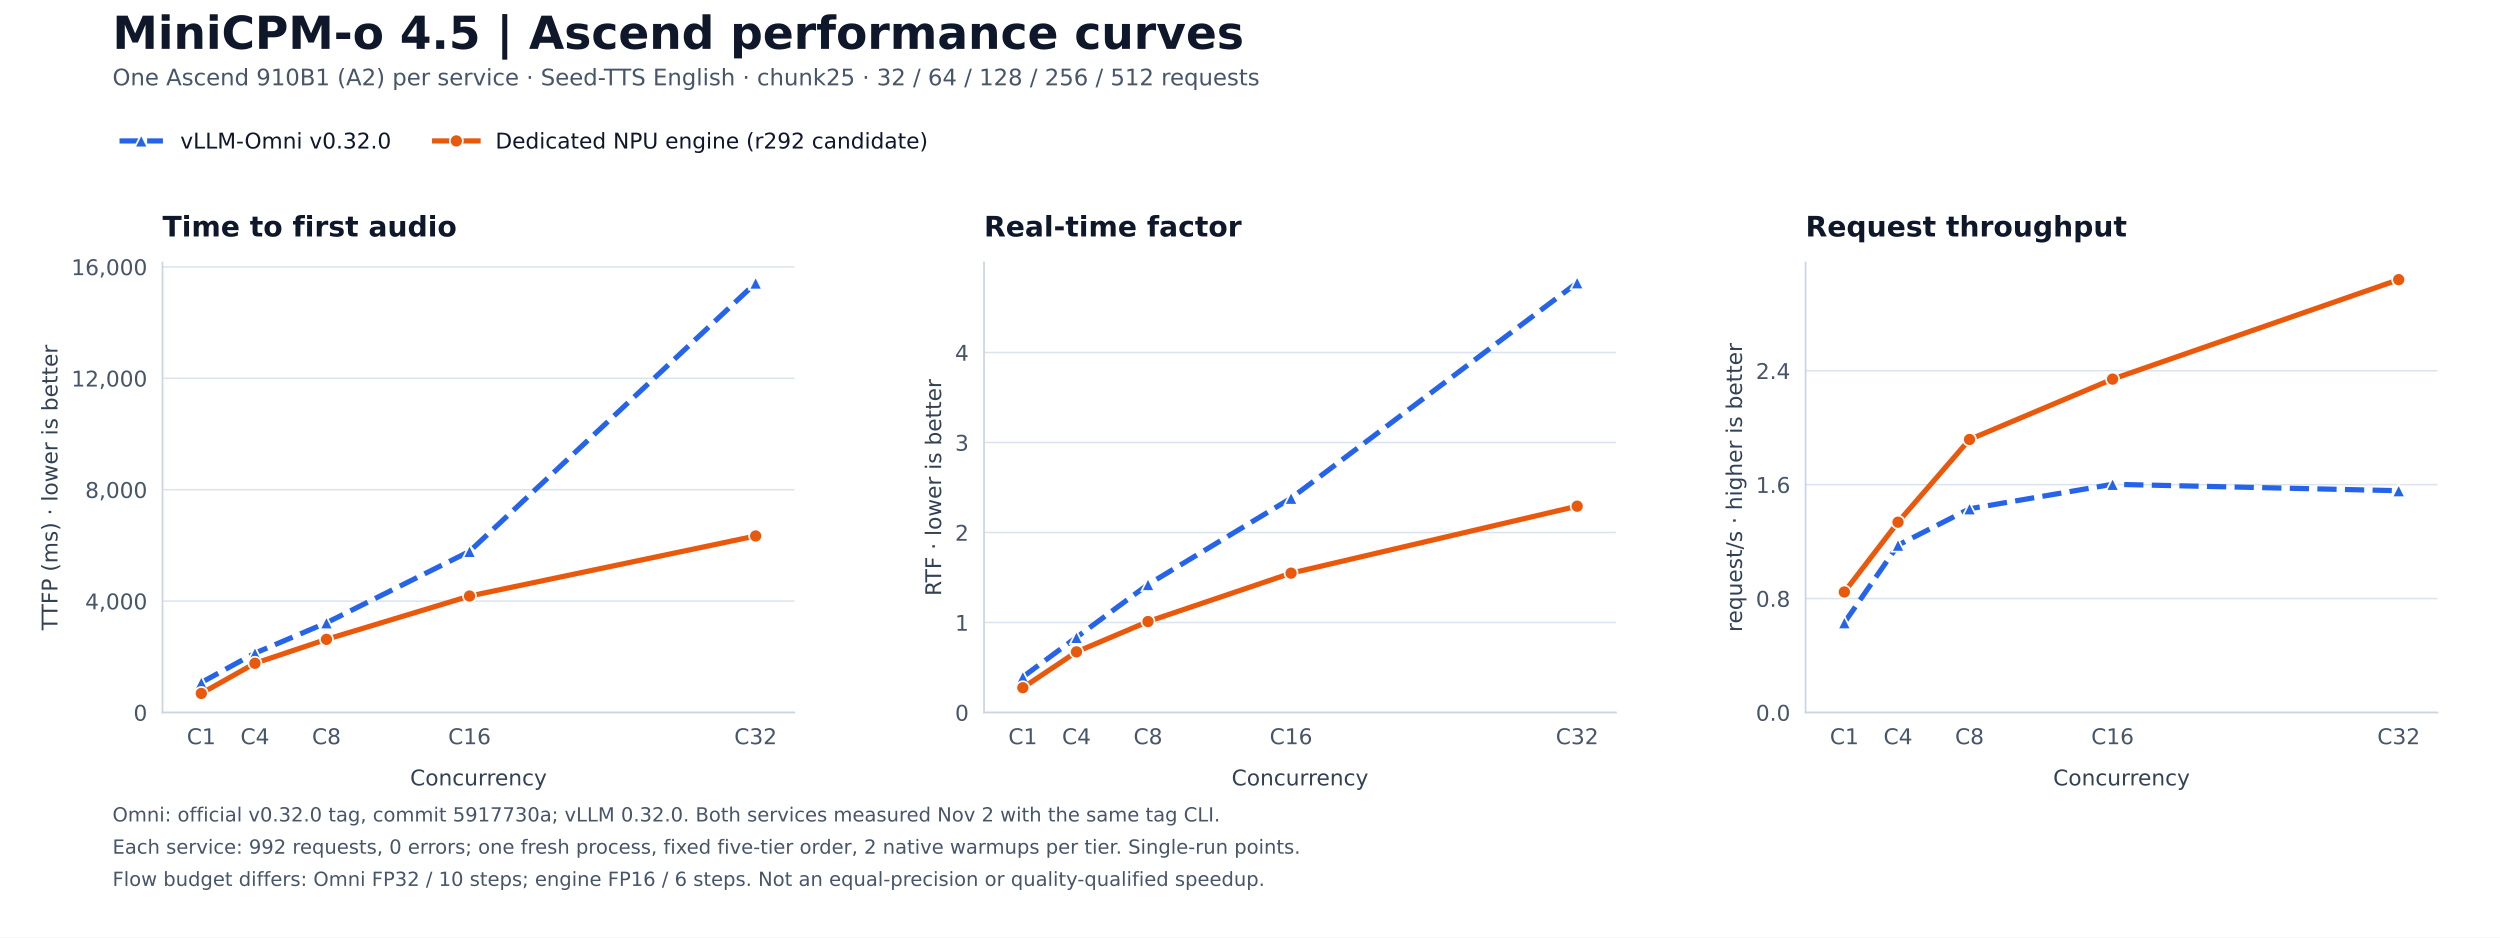
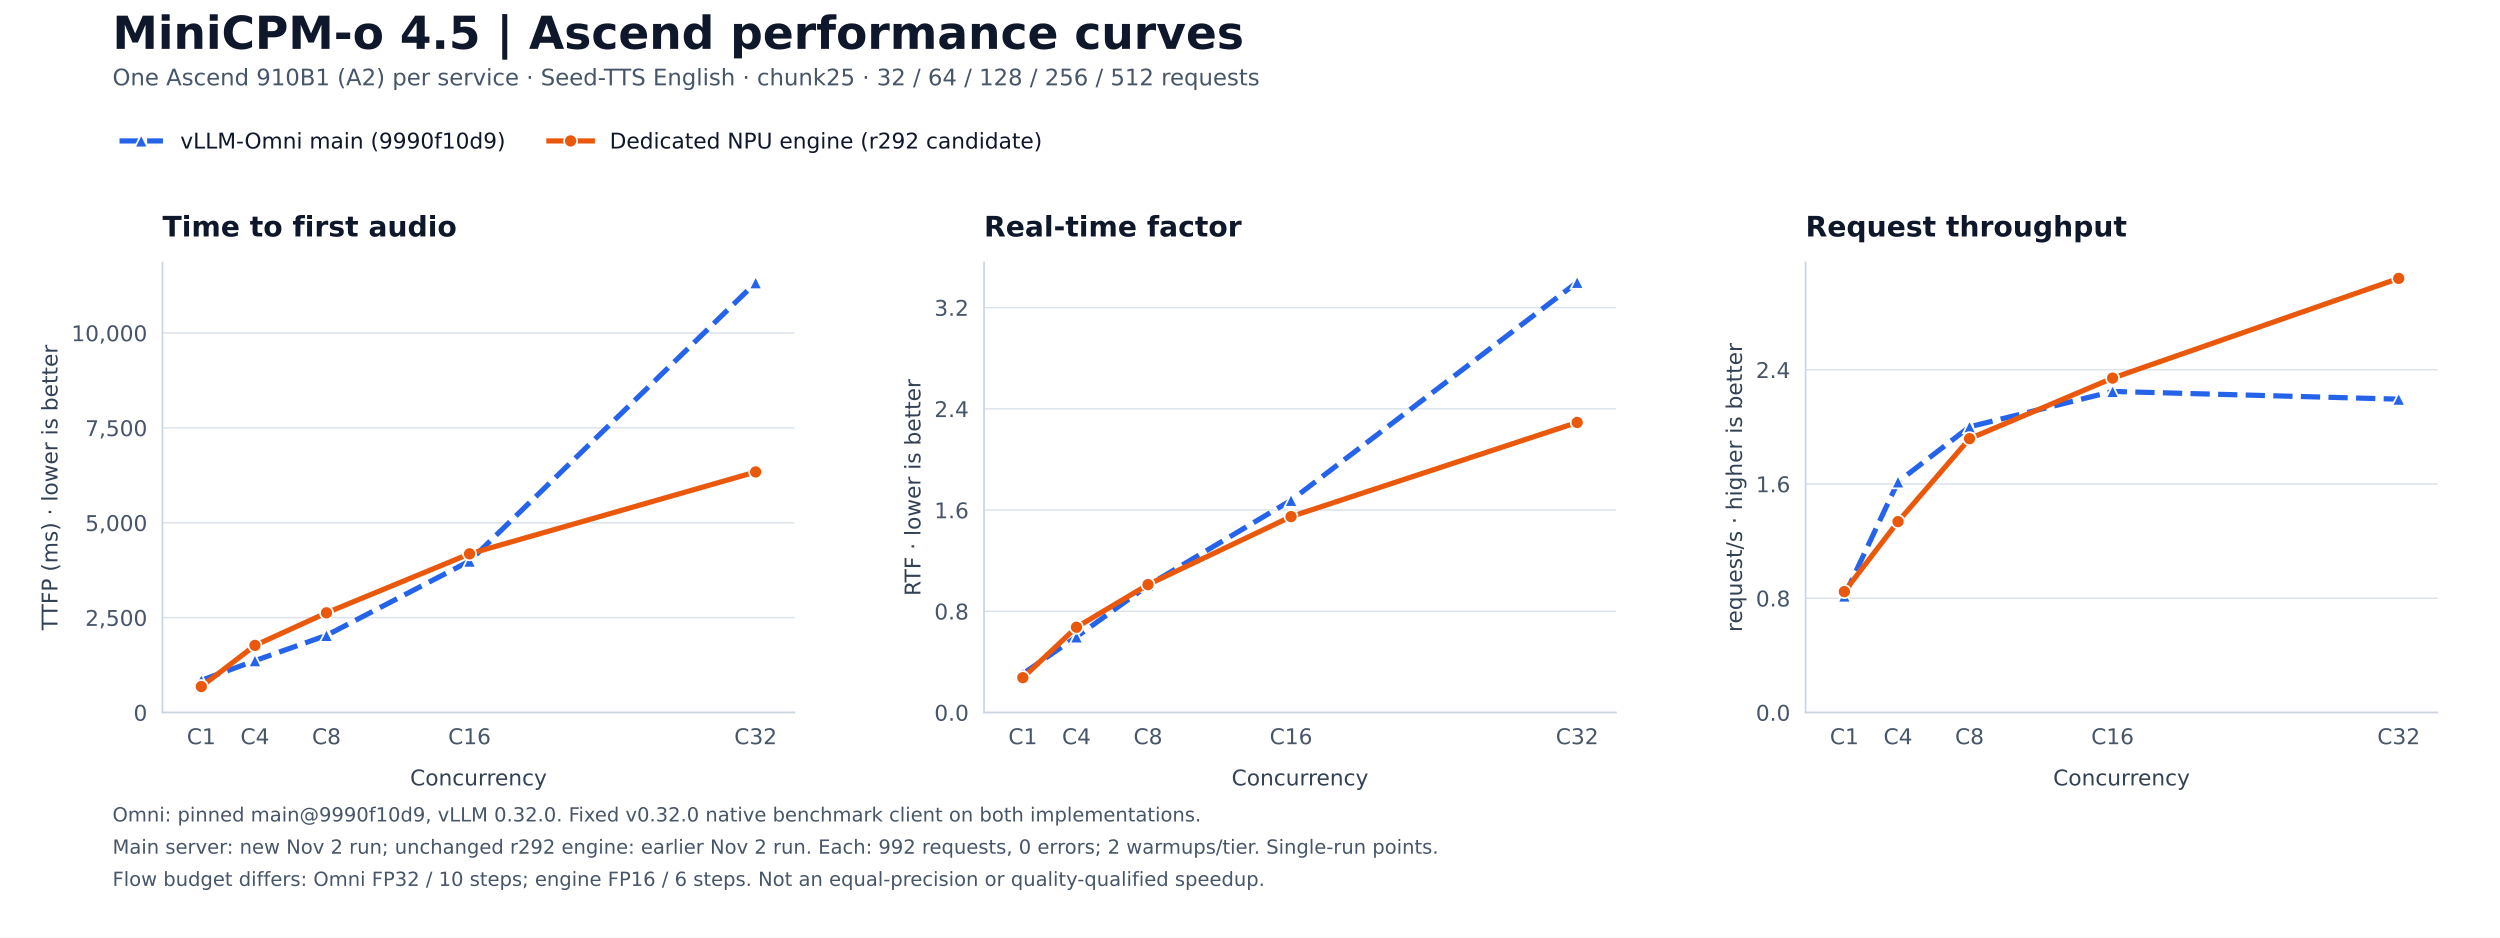
<svg xmlns="http://www.w3.org/2000/svg" xmlns:xlink="http://www.w3.org/1999/xlink" width="1152pt" height="432pt" viewBox="0 0 1152 432" version="1.1">
  <defs>
    <style type="text/css">*{stroke-linejoin: round; stroke-linecap: butt}</style>
  </defs>
  <g id="figure_1">
    <g id="patch_1">
      <path d="M 0 432 L 1152 432 L 1152 0 L 0 0 z " style="fill: #ffffff" />
    </g>
    <g id="axes_1">
      <g id="patch_2">
        <path d="M 74.88 328.32 L 366.08 328.32 L 366.08 120.96 L 74.88 120.96 z " style="fill: #ffffff" />
      </g>
      <g id="matplotlib.axis_1">
        <g id="xtick_1">
          <g id="line2d_1" />
          <g id="text_1">
            <text style="font-size: 10px; font-family: 'DejaVu Sans'; text-anchor: middle; fill: #475569" x="92.761" y="342.918" transform="rotate(-0 92.7607 342.9177)">C1</text>
          </g>
        </g>
        <g id="xtick_2">
          <g id="line2d_2" />
          <g id="text_2">
            <text style="font-size: 10px; font-family: 'DejaVu Sans'; text-anchor: middle; fill: #475569" x="117.481" y="342.918" transform="rotate(-0 117.4806 342.9177)">C4</text>
          </g>
        </g>
        <g id="xtick_3">
          <g id="line2d_3" />
          <g id="text_3">
            <text style="font-size: 10px; font-family: 'DejaVu Sans'; text-anchor: middle; fill: #475569" x="150.44" y="342.918" transform="rotate(-0 150.4404 342.9177)">C8</text>
          </g>
        </g>
        <g id="xtick_4">
          <g id="line2d_4" />
          <g id="text_4">
            <text style="font-size: 10px; font-family: 'DejaVu Sans'; text-anchor: middle; fill: #475569" x="216.36" y="342.918" transform="rotate(-0 216.36 342.9177)">C16</text>
          </g>
        </g>
        <g id="xtick_5">
          <g id="line2d_5" />
          <g id="text_5">
            <text style="font-size: 10px; font-family: 'DejaVu Sans'; text-anchor: middle; fill: #475569" x="348.199" y="342.918" transform="rotate(-0 348.1993 342.9177)">C32</text>
          </g>
        </g>
        <g id="text_6">
          <text style="font-size: 10px; font-family: 'DejaVu Sans'; text-anchor: middle; fill: #334155" x="220.48" y="361.918" transform="rotate(-0 220.48 361.9177)">Concurrency</text>
        </g>
      </g>
      <g id="matplotlib.axis_2">
        <g id="ytick_1">
          <g id="line2d_6">
            <path d="M 74.88 328.32 L 366.08 328.32 " clip-path="url(#p04720bb817)" style="fill: none; stroke: #dbe3ec; stroke-width: 0.7; stroke-linecap: square" />
          </g>
          <g id="line2d_7" />
          <g id="text_7">
            <text style="font-size: 10px; font-family: 'DejaVu Sans'; text-anchor: end; fill: #475569" x="67.88" y="332.119" transform="rotate(-0 67.88 332.1188)">0</text>
          </g>
        </g>
        <g id="ytick_2">
          <g id="line2d_8">
-             <path d="M 74.88 276.985 L 366.08 276.985 " clip-path="url(#p04720bb817)" style="fill: none; stroke: #dbe3ec; stroke-width: 0.7; stroke-linecap: square" />
+             <path d="M 74.88 284.6 L 366.08 284.6 " clip-path="url(#p04720bb817)" style="fill: none; stroke: #dbe3ec; stroke-width: 0.7; stroke-linecap: square" />
          </g>
          <g id="line2d_9" />
          <g id="text_8">
-             <text style="font-size: 10px; font-family: 'DejaVu Sans'; text-anchor: end; fill: #475569" x="67.88" y="280.784" transform="rotate(-0 67.88 280.7837)">4,000</text>
+             <text style="font-size: 10px; font-family: 'DejaVu Sans'; text-anchor: end; fill: #475569" x="67.88" y="288.399" transform="rotate(-0 67.88 288.3986)">2,500</text>
          </g>
        </g>
        <g id="ytick_3">
          <g id="line2d_10">
-             <path d="M 74.88 225.65 L 366.08 225.65 " clip-path="url(#p04720bb817)" style="fill: none; stroke: #dbe3ec; stroke-width: 0.7; stroke-linecap: square" />
+             <path d="M 74.88 240.88 L 366.08 240.88 " clip-path="url(#p04720bb817)" style="fill: none; stroke: #dbe3ec; stroke-width: 0.7; stroke-linecap: square" />
          </g>
          <g id="line2d_11" />
          <g id="text_9">
-             <text style="font-size: 10px; font-family: 'DejaVu Sans'; text-anchor: end; fill: #475569" x="67.88" y="229.449" transform="rotate(-0 67.88 229.4485)">8,000</text>
+             <text style="font-size: 10px; font-family: 'DejaVu Sans'; text-anchor: end; fill: #475569" x="67.88" y="244.678" transform="rotate(-0 67.88 244.6784)">5,000</text>
          </g>
        </g>
        <g id="ytick_4">
          <g id="line2d_12">
-             <path d="M 74.88 174.315 L 366.08 174.315 " clip-path="url(#p04720bb817)" style="fill: none; stroke: #dbe3ec; stroke-width: 0.7; stroke-linecap: square" />
+             <path d="M 74.88 197.159 L 366.08 197.159 " clip-path="url(#p04720bb817)" style="fill: none; stroke: #dbe3ec; stroke-width: 0.7; stroke-linecap: square" />
          </g>
          <g id="line2d_13" />
          <g id="text_10">
-             <text style="font-size: 10px; font-family: 'DejaVu Sans'; text-anchor: end; fill: #475569" x="67.88" y="178.113" transform="rotate(-0 67.88 178.1133)">12,000</text>
+             <text style="font-size: 10px; font-family: 'DejaVu Sans'; text-anchor: end; fill: #475569" x="67.88" y="200.958" transform="rotate(-0 67.88 200.9581)">7,500</text>
          </g>
        </g>
        <g id="ytick_5">
          <g id="line2d_14">
-             <path d="M 74.88 122.979 L 366.08 122.979 " clip-path="url(#p04720bb817)" style="fill: none; stroke: #dbe3ec; stroke-width: 0.7; stroke-linecap: square" />
+             <path d="M 74.88 153.439 L 366.08 153.439 " clip-path="url(#p04720bb817)" style="fill: none; stroke: #dbe3ec; stroke-width: 0.7; stroke-linecap: square" />
          </g>
          <g id="line2d_15" />
          <g id="text_11">
-             <text style="font-size: 10px; font-family: 'DejaVu Sans'; text-anchor: end; fill: #475569" x="67.88" y="126.778" transform="rotate(-0 67.88 126.7782)">16,000</text>
+             <text style="font-size: 10px; font-family: 'DejaVu Sans'; text-anchor: end; fill: #475569" x="67.88" y="157.238" transform="rotate(-0 67.88 157.2379)">10,000</text>
          </g>
        </g>
        <g id="text_12">
          <text style="font-size: 10px; font-family: 'DejaVu Sans'; text-anchor: middle; fill: #334155" x="26.487" y="224.64" transform="rotate(-90 26.48703 224.64)">TTFP (ms) · lower is better</text>
        </g>
      </g>
      <g id="line2d_16">
-         <path d="M 92.761 314.492 L 117.481 300.969 L 150.44 286.97 L 216.36 254.068 L 348.199 130.416 " clip-path="url(#p04720bb817)" style="fill: none; stroke-dasharray: 8.88,3.84; stroke-dashoffset: 0; stroke: #2563eb; stroke-width: 2.4" />
+         <path d="M 92.761 313.486 L 117.481 304.427 L 150.44 292.779 L 216.36 258.54 L 348.199 130.264 " clip-path="url(#p04720bb817)" style="fill: none; stroke-dasharray: 8.88,3.84; stroke-dashoffset: 0; stroke: #2563eb; stroke-width: 2.4" />
        <defs>
          <path id="m1f4741abdf" d="M 0 -3 L -3 3 L 3 3 z " style="stroke: #ffffff; stroke-width: 0.8; stroke-linejoin: miter" />
        </defs>
        <g clip-path="url(#p04720bb817)">
-           <use xlink:href="#m1f4741abdf" x="92.761" y="314.492" style="fill: #2563eb; stroke: #ffffff; stroke-width: 0.8; stroke-linejoin: miter" />
-           <use xlink:href="#m1f4741abdf" x="117.481" y="300.969" style="fill: #2563eb; stroke: #ffffff; stroke-width: 0.8; stroke-linejoin: miter" />
-           <use xlink:href="#m1f4741abdf" x="150.44" y="286.97" style="fill: #2563eb; stroke: #ffffff; stroke-width: 0.8; stroke-linejoin: miter" />
-           <use xlink:href="#m1f4741abdf" x="216.36" y="254.068" style="fill: #2563eb; stroke: #ffffff; stroke-width: 0.8; stroke-linejoin: miter" />
-           <use xlink:href="#m1f4741abdf" x="348.199" y="130.416" style="fill: #2563eb; stroke: #ffffff; stroke-width: 0.8; stroke-linejoin: miter" />
+           <use xlink:href="#m1f4741abdf" x="92.761" y="313.486" style="fill: #2563eb; stroke: #ffffff; stroke-width: 0.8; stroke-linejoin: miter" />
+           <use xlink:href="#m1f4741abdf" x="117.481" y="304.427" style="fill: #2563eb; stroke: #ffffff; stroke-width: 0.8; stroke-linejoin: miter" />
+           <use xlink:href="#m1f4741abdf" x="150.44" y="292.779" style="fill: #2563eb; stroke: #ffffff; stroke-width: 0.8; stroke-linejoin: miter" />
+           <use xlink:href="#m1f4741abdf" x="216.36" y="258.54" style="fill: #2563eb; stroke: #ffffff; stroke-width: 0.8; stroke-linejoin: miter" />
+           <use xlink:href="#m1f4741abdf" x="348.199" y="130.264" style="fill: #2563eb; stroke: #ffffff; stroke-width: 0.8; stroke-linejoin: miter" />
        </g>
      </g>
      <g id="line2d_17">
-         <path d="M 92.761 319.537 L 117.481 305.63 L 150.44 294.612 L 216.36 274.66 L 348.199 246.972 " clip-path="url(#p04720bb817)" style="fill: none; stroke: #ea580c; stroke-width: 2.4; stroke-linecap: square" />
+         <path d="M 92.761 316.351 L 117.481 297.401 L 150.44 282.388 L 216.36 255.2 L 348.199 217.47 " clip-path="url(#p04720bb817)" style="fill: none; stroke: #ea580c; stroke-width: 2.4; stroke-linecap: square" />
        <defs>
          <path id="m6876b6296e" d="M 0 3 C 0.796 3 1.559 2.684 2.121 2.121 C 2.684 1.559 3 0.796 3 0 C 3 -0.796 2.684 -1.559 2.121 -2.121 C 1.559 -2.684 0.796 -3 0 -3 C -0.796 -3 -1.559 -2.684 -2.121 -2.121 C -2.684 -1.559 -3 -0.796 -3 0 C -3 0.796 -2.684 1.559 -2.121 2.121 C -1.559 2.684 -0.796 3 0 3 z " style="stroke: #ffffff; stroke-width: 0.8" />
        </defs>
        <g clip-path="url(#p04720bb817)">
-           <use xlink:href="#m6876b6296e" x="92.761" y="319.537" style="fill: #ea580c; stroke: #ffffff; stroke-width: 0.8" />
-           <use xlink:href="#m6876b6296e" x="117.481" y="305.63" style="fill: #ea580c; stroke: #ffffff; stroke-width: 0.8" />
-           <use xlink:href="#m6876b6296e" x="150.44" y="294.612" style="fill: #ea580c; stroke: #ffffff; stroke-width: 0.8" />
-           <use xlink:href="#m6876b6296e" x="216.36" y="274.66" style="fill: #ea580c; stroke: #ffffff; stroke-width: 0.8" />
-           <use xlink:href="#m6876b6296e" x="348.199" y="246.972" style="fill: #ea580c; stroke: #ffffff; stroke-width: 0.8" />
+           <use xlink:href="#m6876b6296e" x="92.761" y="316.351" style="fill: #ea580c; stroke: #ffffff; stroke-width: 0.8" />
+           <use xlink:href="#m6876b6296e" x="117.481" y="297.401" style="fill: #ea580c; stroke: #ffffff; stroke-width: 0.8" />
+           <use xlink:href="#m6876b6296e" x="150.44" y="282.388" style="fill: #ea580c; stroke: #ffffff; stroke-width: 0.8" />
+           <use xlink:href="#m6876b6296e" x="216.36" y="255.2" style="fill: #ea580c; stroke: #ffffff; stroke-width: 0.8" />
+           <use xlink:href="#m6876b6296e" x="348.199" y="217.47" style="fill: #ea580c; stroke: #ffffff; stroke-width: 0.8" />
        </g>
      </g>
      <g id="patch_3">
        <path d="M 74.88 328.32 L 74.88 120.96 " style="fill: none; stroke: #cbd5e1; stroke-width: 0.8; stroke-linejoin: miter; stroke-linecap: square" />
      </g>
      <g id="patch_4">
        <path d="M 74.88 328.32 L 366.08 328.32 " style="fill: none; stroke: #cbd5e1; stroke-width: 0.8; stroke-linejoin: miter; stroke-linecap: square" />
      </g>
      <g id="text_13">
        <text style="font-weight: 700; font-size: 13px; font-family: 'DejaVu Sans'; text-anchor: start; fill: #0f172a" x="74.88" y="108.96" transform="rotate(-0 74.88 108.96)">Time to first audio</text>
      </g>
    </g>
    <g id="axes_2">
      <g id="patch_5">
        <path d="M 453.44 328.32 L 744.64 328.32 L 744.64 120.96 L 453.44 120.96 z " style="fill: #ffffff" />
      </g>
      <g id="matplotlib.axis_3">
        <g id="xtick_6">
          <g id="line2d_18" />
          <g id="text_14">
            <text style="font-size: 10px; font-family: 'DejaVu Sans'; text-anchor: middle; fill: #475569" x="471.321" y="342.918" transform="rotate(-0 471.3207 342.9177)">C1</text>
          </g>
        </g>
        <g id="xtick_7">
          <g id="line2d_19" />
          <g id="text_15">
            <text style="font-size: 10px; font-family: 'DejaVu Sans'; text-anchor: middle; fill: #475569" x="496.041" y="342.918" transform="rotate(-0 496.0406 342.9177)">C4</text>
          </g>
        </g>
        <g id="xtick_8">
          <g id="line2d_20" />
          <g id="text_16">
            <text style="font-size: 10px; font-family: 'DejaVu Sans'; text-anchor: middle; fill: #475569" x="529" y="342.918" transform="rotate(-0 529.0004 342.9177)">C8</text>
          </g>
        </g>
        <g id="xtick_9">
          <g id="line2d_21" />
          <g id="text_17">
            <text style="font-size: 10px; font-family: 'DejaVu Sans'; text-anchor: middle; fill: #475569" x="594.92" y="342.918" transform="rotate(-0 594.92 342.9177)">C16</text>
          </g>
        </g>
        <g id="xtick_10">
          <g id="line2d_22" />
          <g id="text_18">
            <text style="font-size: 10px; font-family: 'DejaVu Sans'; text-anchor: middle; fill: #475569" x="726.759" y="342.918" transform="rotate(-0 726.7593 342.9177)">C32</text>
          </g>
        </g>
        <g id="text_19">
          <text style="font-size: 10px; font-family: 'DejaVu Sans'; text-anchor: middle; fill: #334155" x="599.04" y="361.918" transform="rotate(-0 599.04 361.9177)">Concurrency</text>
        </g>
      </g>
      <g id="matplotlib.axis_4">
        <g id="ytick_6">
          <g id="line2d_23">
            <path d="M 453.44 328.32 L 744.64 328.32 " clip-path="url(#p9f54a8885c)" style="fill: none; stroke: #dbe3ec; stroke-width: 0.7; stroke-linecap: square" />
          </g>
          <g id="line2d_24" />
          <g id="text_20">
-             <text style="font-size: 10px; font-family: 'DejaVu Sans'; text-anchor: end; fill: #475569" x="446.44" y="332.119" transform="rotate(-0 446.44 332.1188)">0</text>
+             <text style="font-size: 10px; font-family: 'DejaVu Sans'; text-anchor: end; fill: #475569" x="446.44" y="332.119" transform="rotate(-0 446.44 332.1188)">0.0</text>
          </g>
        </g>
        <g id="ytick_7">
          <g id="line2d_25">
-             <path d="M 453.44 286.848 L 744.64 286.848 " clip-path="url(#p9f54a8885c)" style="fill: none; stroke: #dbe3ec; stroke-width: 0.7; stroke-linecap: square" />
+             <path d="M 453.44 281.673 L 744.64 281.673 " clip-path="url(#p9f54a8885c)" style="fill: none; stroke: #dbe3ec; stroke-width: 0.7; stroke-linecap: square" />
          </g>
          <g id="line2d_26" />
          <g id="text_21">
-             <text style="font-size: 10px; font-family: 'DejaVu Sans'; text-anchor: end; fill: #475569" x="446.44" y="290.646" transform="rotate(-0 446.44 290.6464)">1</text>
+             <text style="font-size: 10px; font-family: 'DejaVu Sans'; text-anchor: end; fill: #475569" x="446.44" y="285.471" transform="rotate(-0 446.44 285.4715)">0.8</text>
          </g>
        </g>
        <g id="ytick_8">
          <g id="line2d_27">
-             <path d="M 453.44 245.375 L 744.64 245.375 " clip-path="url(#p9f54a8885c)" style="fill: none; stroke: #dbe3ec; stroke-width: 0.7; stroke-linecap: square" />
+             <path d="M 453.44 235.025 L 744.64 235.025 " clip-path="url(#p9f54a8885c)" style="fill: none; stroke: #dbe3ec; stroke-width: 0.7; stroke-linecap: square" />
          </g>
          <g id="line2d_28" />
          <g id="text_22">
-             <text style="font-size: 10px; font-family: 'DejaVu Sans'; text-anchor: end; fill: #475569" x="446.44" y="249.174" transform="rotate(-0 446.44 249.1739)">2</text>
+             <text style="font-size: 10px; font-family: 'DejaVu Sans'; text-anchor: end; fill: #475569" x="446.44" y="238.824" transform="rotate(-0 446.44 238.8242)">1.6</text>
          </g>
        </g>
        <g id="ytick_9">
          <g id="line2d_29">
-             <path d="M 453.44 203.903 L 744.64 203.903 " clip-path="url(#p9f54a8885c)" style="fill: none; stroke: #dbe3ec; stroke-width: 0.7; stroke-linecap: square" />
+             <path d="M 453.44 188.378 L 744.64 188.378 " clip-path="url(#p9f54a8885c)" style="fill: none; stroke: #dbe3ec; stroke-width: 0.7; stroke-linecap: square" />
          </g>
          <g id="line2d_30" />
          <g id="text_23">
-             <text style="font-size: 10px; font-family: 'DejaVu Sans'; text-anchor: end; fill: #475569" x="446.44" y="207.701" transform="rotate(-0 446.44 207.7014)">3</text>
+             <text style="font-size: 10px; font-family: 'DejaVu Sans'; text-anchor: end; fill: #475569" x="446.44" y="192.177" transform="rotate(-0 446.44 192.1768)">2.4</text>
          </g>
        </g>
        <g id="ytick_10">
          <g id="line2d_31">
-             <path d="M 453.44 162.43 L 744.64 162.43 " clip-path="url(#p9f54a8885c)" style="fill: none; stroke: #dbe3ec; stroke-width: 0.7; stroke-linecap: square" />
+             <path d="M 453.44 141.731 L 744.64 141.731 " clip-path="url(#p9f54a8885c)" style="fill: none; stroke: #dbe3ec; stroke-width: 0.7; stroke-linecap: square" />
          </g>
          <g id="line2d_32" />
          <g id="text_24">
-             <text style="font-size: 10px; font-family: 'DejaVu Sans'; text-anchor: end; fill: #475569" x="446.44" y="166.229" transform="rotate(-0 446.44 166.229)">4</text>
+             <text style="font-size: 10px; font-family: 'DejaVu Sans'; text-anchor: end; fill: #475569" x="446.44" y="145.529" transform="rotate(-0 446.44 145.5295)">3.2</text>
          </g>
        </g>
        <g id="text_25">
-           <text style="font-size: 10px; font-family: 'DejaVu Sans'; text-anchor: middle; fill: #334155" x="433.675" y="224.64" transform="rotate(-90 433.6752 224.64)">RTF · lower is better</text>
+           <text style="font-size: 10px; font-family: 'DejaVu Sans'; text-anchor: middle; fill: #334155" x="424.135" y="224.64" transform="rotate(-90 424.1345 224.64)">RTF · lower is better</text>
        </g>
      </g>
      <g id="line2d_33">
-         <path d="M 471.321 311.903 L 496.041 293.686 L 529 269.34 L 594.92 229.568 L 726.759 130.291 " clip-path="url(#p9f54a8885c)" style="fill: none; stroke-dasharray: 8.88,3.84; stroke-dashoffset: 0; stroke: #2563eb; stroke-width: 2.4" />
+         <path d="M 471.321 310.479 L 496.041 293.442 L 529 269.763 L 594.92 230.538 L 726.759 130.07 " clip-path="url(#p9f54a8885c)" style="fill: none; stroke-dasharray: 8.88,3.84; stroke-dashoffset: 0; stroke: #2563eb; stroke-width: 2.4" />
        <g clip-path="url(#p9f54a8885c)">
-           <use xlink:href="#m1f4741abdf" x="471.321" y="311.903" style="fill: #2563eb; stroke: #ffffff; stroke-width: 0.8; stroke-linejoin: miter" />
-           <use xlink:href="#m1f4741abdf" x="496.041" y="293.686" style="fill: #2563eb; stroke: #ffffff; stroke-width: 0.8; stroke-linejoin: miter" />
-           <use xlink:href="#m1f4741abdf" x="529" y="269.34" style="fill: #2563eb; stroke: #ffffff; stroke-width: 0.8; stroke-linejoin: miter" />
-           <use xlink:href="#m1f4741abdf" x="594.92" y="229.568" style="fill: #2563eb; stroke: #ffffff; stroke-width: 0.8; stroke-linejoin: miter" />
-           <use xlink:href="#m1f4741abdf" x="726.759" y="130.291" style="fill: #2563eb; stroke: #ffffff; stroke-width: 0.8; stroke-linejoin: miter" />
+           <use xlink:href="#m1f4741abdf" x="471.321" y="310.479" style="fill: #2563eb; stroke: #ffffff; stroke-width: 0.8; stroke-linejoin: miter" />
+           <use xlink:href="#m1f4741abdf" x="496.041" y="293.442" style="fill: #2563eb; stroke: #ffffff; stroke-width: 0.8; stroke-linejoin: miter" />
+           <use xlink:href="#m1f4741abdf" x="529" y="269.763" style="fill: #2563eb; stroke: #ffffff; stroke-width: 0.8; stroke-linejoin: miter" />
+           <use xlink:href="#m1f4741abdf" x="594.92" y="230.538" style="fill: #2563eb; stroke: #ffffff; stroke-width: 0.8; stroke-linejoin: miter" />
+           <use xlink:href="#m1f4741abdf" x="726.759" y="130.07" style="fill: #2563eb; stroke: #ffffff; stroke-width: 0.8; stroke-linejoin: miter" />
        </g>
      </g>
      <g id="line2d_34">
-         <path d="M 471.321 316.906 L 496.041 300.38 L 529 286.403 L 594.92 264.109 L 726.759 233.253 " clip-path="url(#p9f54a8885c)" style="fill: none; stroke: #ea580c; stroke-width: 2.4; stroke-linecap: square" />
+         <path d="M 471.321 312.273 L 496.041 289.037 L 529 269.386 L 594.92 238.041 L 726.759 194.658 " clip-path="url(#p9f54a8885c)" style="fill: none; stroke: #ea580c; stroke-width: 2.4; stroke-linecap: square" />
        <g clip-path="url(#p9f54a8885c)">
-           <use xlink:href="#m6876b6296e" x="471.321" y="316.906" style="fill: #ea580c; stroke: #ffffff; stroke-width: 0.8" />
-           <use xlink:href="#m6876b6296e" x="496.041" y="300.38" style="fill: #ea580c; stroke: #ffffff; stroke-width: 0.8" />
-           <use xlink:href="#m6876b6296e" x="529" y="286.403" style="fill: #ea580c; stroke: #ffffff; stroke-width: 0.8" />
-           <use xlink:href="#m6876b6296e" x="594.92" y="264.109" style="fill: #ea580c; stroke: #ffffff; stroke-width: 0.8" />
-           <use xlink:href="#m6876b6296e" x="726.759" y="233.253" style="fill: #ea580c; stroke: #ffffff; stroke-width: 0.8" />
+           <use xlink:href="#m6876b6296e" x="471.321" y="312.273" style="fill: #ea580c; stroke: #ffffff; stroke-width: 0.8" />
+           <use xlink:href="#m6876b6296e" x="496.041" y="289.037" style="fill: #ea580c; stroke: #ffffff; stroke-width: 0.8" />
+           <use xlink:href="#m6876b6296e" x="529" y="269.386" style="fill: #ea580c; stroke: #ffffff; stroke-width: 0.8" />
+           <use xlink:href="#m6876b6296e" x="594.92" y="238.041" style="fill: #ea580c; stroke: #ffffff; stroke-width: 0.8" />
+           <use xlink:href="#m6876b6296e" x="726.759" y="194.658" style="fill: #ea580c; stroke: #ffffff; stroke-width: 0.8" />
        </g>
      </g>
      <g id="patch_6">
        <path d="M 453.44 328.32 L 453.44 120.96 " style="fill: none; stroke: #cbd5e1; stroke-width: 0.8; stroke-linejoin: miter; stroke-linecap: square" />
      </g>
      <g id="patch_7">
        <path d="M 453.44 328.32 L 744.64 328.32 " style="fill: none; stroke: #cbd5e1; stroke-width: 0.8; stroke-linejoin: miter; stroke-linecap: square" />
      </g>
      <g id="text_26">
        <text style="font-weight: 700; font-size: 13px; font-family: 'DejaVu Sans'; text-anchor: start; fill: #0f172a" x="453.44" y="108.96" transform="rotate(-0 453.44 108.96)">Real-time factor</text>
      </g>
    </g>
    <g id="axes_3">
      <g id="patch_8">
        <path d="M 832 328.32 L 1123.2 328.32 L 1123.2 120.96 L 832 120.96 z " style="fill: #ffffff" />
      </g>
      <g id="matplotlib.axis_5">
        <g id="xtick_11">
          <g id="line2d_35" />
          <g id="text_27">
            <text style="font-size: 10px; font-family: 'DejaVu Sans'; text-anchor: middle; fill: #475569" x="849.881" y="342.918" transform="rotate(-0 849.8807 342.9177)">C1</text>
          </g>
        </g>
        <g id="xtick_12">
          <g id="line2d_36" />
          <g id="text_28">
            <text style="font-size: 10px; font-family: 'DejaVu Sans'; text-anchor: middle; fill: #475569" x="874.601" y="342.918" transform="rotate(-0 874.6006 342.9177)">C4</text>
          </g>
        </g>
        <g id="xtick_13">
          <g id="line2d_37" />
          <g id="text_29">
            <text style="font-size: 10px; font-family: 'DejaVu Sans'; text-anchor: middle; fill: #475569" x="907.56" y="342.918" transform="rotate(-0 907.5604 342.9177)">C8</text>
          </g>
        </g>
        <g id="xtick_14">
          <g id="line2d_38" />
          <g id="text_30">
            <text style="font-size: 10px; font-family: 'DejaVu Sans'; text-anchor: middle; fill: #475569" x="973.48" y="342.918" transform="rotate(-0 973.48 342.9177)">C16</text>
          </g>
        </g>
        <g id="xtick_15">
          <g id="line2d_39" />
          <g id="text_31">
            <text style="font-size: 10px; font-family: 'DejaVu Sans'; text-anchor: middle; fill: #475569" x="1105.319" y="342.918" transform="rotate(-0 1105.319 342.9177)">C32</text>
          </g>
        </g>
        <g id="text_32">
          <text style="font-size: 10px; font-family: 'DejaVu Sans'; text-anchor: middle; fill: #334155" x="977.6" y="361.918" transform="rotate(-0 977.6 361.9177)">Concurrency</text>
        </g>
      </g>
      <g id="matplotlib.axis_6">
        <g id="ytick_11">
          <g id="line2d_40">
            <path d="M 832 328.32 L 1123.2 328.32 " clip-path="url(#pe5b4a1e5d3)" style="fill: none; stroke: #dbe3ec; stroke-width: 0.7; stroke-linecap: square" />
          </g>
          <g id="line2d_41" />
          <g id="text_33">
            <text style="font-size: 10px; font-family: 'DejaVu Sans'; text-anchor: end; fill: #475569" x="825" y="332.119" transform="rotate(-0 825 332.1188)">0.0</text>
          </g>
        </g>
        <g id="ytick_12">
          <g id="line2d_42">
-             <path d="M 832 275.825 L 1123.2 275.825 " clip-path="url(#pe5b4a1e5d3)" style="fill: none; stroke: #dbe3ec; stroke-width: 0.7; stroke-linecap: square" />
+             <path d="M 832 275.671 L 1123.2 275.671 " clip-path="url(#pe5b4a1e5d3)" style="fill: none; stroke: #dbe3ec; stroke-width: 0.7; stroke-linecap: square" />
          </g>
          <g id="line2d_43" />
          <g id="text_34">
-             <text style="font-size: 10px; font-family: 'DejaVu Sans'; text-anchor: end; fill: #475569" x="825" y="279.624" transform="rotate(-0 825 279.6237)">0.8</text>
+             <text style="font-size: 10px; font-family: 'DejaVu Sans'; text-anchor: end; fill: #475569" x="825" y="279.47" transform="rotate(-0 825 279.4695)">0.8</text>
          </g>
        </g>
        <g id="ytick_13">
          <g id="line2d_44">
-             <path d="M 832 223.33 L 1123.2 223.33 " clip-path="url(#pe5b4a1e5d3)" style="fill: none; stroke: #dbe3ec; stroke-width: 0.7; stroke-linecap: square" />
+             <path d="M 832 223.021 L 1123.2 223.021 " clip-path="url(#pe5b4a1e5d3)" style="fill: none; stroke: #dbe3ec; stroke-width: 0.7; stroke-linecap: square" />
          </g>
          <g id="line2d_45" />
          <g id="text_35">
-             <text style="font-size: 10px; font-family: 'DejaVu Sans'; text-anchor: end; fill: #475569" x="825" y="227.129" transform="rotate(-0 825 227.1286)">1.6</text>
+             <text style="font-size: 10px; font-family: 'DejaVu Sans'; text-anchor: end; fill: #475569" x="825" y="226.82" transform="rotate(-0 825 226.8202)">1.6</text>
          </g>
        </g>
        <g id="ytick_14">
          <g id="line2d_46">
-             <path d="M 832 170.835 L 1123.2 170.835 " clip-path="url(#pe5b4a1e5d3)" style="fill: none; stroke: #dbe3ec; stroke-width: 0.7; stroke-linecap: square" />
+             <path d="M 832 170.372 L 1123.2 170.372 " clip-path="url(#pe5b4a1e5d3)" style="fill: none; stroke: #dbe3ec; stroke-width: 0.7; stroke-linecap: square" />
          </g>
          <g id="line2d_47" />
          <g id="text_36">
-             <text style="font-size: 10px; font-family: 'DejaVu Sans'; text-anchor: end; fill: #475569" x="825" y="174.634" transform="rotate(-0 825 174.6336)">2.4</text>
+             <text style="font-size: 10px; font-family: 'DejaVu Sans'; text-anchor: end; fill: #475569" x="825" y="174.171" transform="rotate(-0 825 174.1709)">2.4</text>
          </g>
        </g>
        <g id="text_37">
          <text style="font-size: 10px; font-family: 'DejaVu Sans'; text-anchor: middle; fill: #334155" x="802.695" y="224.64" transform="rotate(-90 802.6945 224.64)">request/s · higher is better</text>
        </g>
      </g>
      <g id="line2d_48">
-         <path d="M 849.881 286.931 L 874.601 251.211 L 907.56 234.443 L 973.48 223.157 L 1105.319 226.122 " clip-path="url(#pe5b4a1e5d3)" style="fill: none; stroke-dasharray: 8.88,3.84; stroke-dashoffset: 0; stroke: #2563eb; stroke-width: 2.4" />
+         <path d="M 849.881 274.628 L 874.601 222.022 L 907.56 196.667 L 973.48 180.378 L 1105.319 183.933 " clip-path="url(#pe5b4a1e5d3)" style="fill: none; stroke-dasharray: 8.88,3.84; stroke-dashoffset: 0; stroke: #2563eb; stroke-width: 2.4" />
        <g clip-path="url(#pe5b4a1e5d3)">
-           <use xlink:href="#m1f4741abdf" x="849.881" y="286.931" style="fill: #2563eb; stroke: #ffffff; stroke-width: 0.8; stroke-linejoin: miter" />
-           <use xlink:href="#m1f4741abdf" x="874.601" y="251.211" style="fill: #2563eb; stroke: #ffffff; stroke-width: 0.8; stroke-linejoin: miter" />
-           <use xlink:href="#m1f4741abdf" x="907.56" y="234.443" style="fill: #2563eb; stroke: #ffffff; stroke-width: 0.8; stroke-linejoin: miter" />
-           <use xlink:href="#m1f4741abdf" x="973.48" y="223.157" style="fill: #2563eb; stroke: #ffffff; stroke-width: 0.8; stroke-linejoin: miter" />
-           <use xlink:href="#m1f4741abdf" x="1105.319" y="226.122" style="fill: #2563eb; stroke: #ffffff; stroke-width: 0.8; stroke-linejoin: miter" />
+           <use xlink:href="#m1f4741abdf" x="849.881" y="274.628" style="fill: #2563eb; stroke: #ffffff; stroke-width: 0.8; stroke-linejoin: miter" />
+           <use xlink:href="#m1f4741abdf" x="874.601" y="222.022" style="fill: #2563eb; stroke: #ffffff; stroke-width: 0.8; stroke-linejoin: miter" />
+           <use xlink:href="#m1f4741abdf" x="907.56" y="196.667" style="fill: #2563eb; stroke: #ffffff; stroke-width: 0.8; stroke-linejoin: miter" />
+           <use xlink:href="#m1f4741abdf" x="973.48" y="180.378" style="fill: #2563eb; stroke: #ffffff; stroke-width: 0.8; stroke-linejoin: miter" />
+           <use xlink:href="#m1f4741abdf" x="1105.319" y="183.933" style="fill: #2563eb; stroke: #ffffff; stroke-width: 0.8; stroke-linejoin: miter" />
        </g>
      </g>
      <g id="line2d_49">
-         <path d="M 849.881 272.792 L 874.601 240.622 L 907.56 202.506 L 973.48 174.686 L 1105.319 128.863 " clip-path="url(#pe5b4a1e5d3)" style="fill: none; stroke: #ea580c; stroke-width: 2.4; stroke-linecap: square" />
+         <path d="M 849.881 272.628 L 874.601 240.365 L 907.56 202.136 L 973.48 174.234 L 1105.319 128.278 " clip-path="url(#pe5b4a1e5d3)" style="fill: none; stroke: #ea580c; stroke-width: 2.4; stroke-linecap: square" />
        <g clip-path="url(#pe5b4a1e5d3)">
-           <use xlink:href="#m6876b6296e" x="849.881" y="272.792" style="fill: #ea580c; stroke: #ffffff; stroke-width: 0.8" />
-           <use xlink:href="#m6876b6296e" x="874.601" y="240.622" style="fill: #ea580c; stroke: #ffffff; stroke-width: 0.8" />
-           <use xlink:href="#m6876b6296e" x="907.56" y="202.506" style="fill: #ea580c; stroke: #ffffff; stroke-width: 0.8" />
-           <use xlink:href="#m6876b6296e" x="973.48" y="174.686" style="fill: #ea580c; stroke: #ffffff; stroke-width: 0.8" />
-           <use xlink:href="#m6876b6296e" x="1105.319" y="128.863" style="fill: #ea580c; stroke: #ffffff; stroke-width: 0.8" />
+           <use xlink:href="#m6876b6296e" x="849.881" y="272.628" style="fill: #ea580c; stroke: #ffffff; stroke-width: 0.8" />
+           <use xlink:href="#m6876b6296e" x="874.601" y="240.365" style="fill: #ea580c; stroke: #ffffff; stroke-width: 0.8" />
+           <use xlink:href="#m6876b6296e" x="907.56" y="202.136" style="fill: #ea580c; stroke: #ffffff; stroke-width: 0.8" />
+           <use xlink:href="#m6876b6296e" x="973.48" y="174.234" style="fill: #ea580c; stroke: #ffffff; stroke-width: 0.8" />
+           <use xlink:href="#m6876b6296e" x="1105.319" y="128.278" style="fill: #ea580c; stroke: #ffffff; stroke-width: 0.8" />
        </g>
      </g>
      <g id="patch_9">
        <path d="M 832 328.32 L 832 120.96 " style="fill: none; stroke: #cbd5e1; stroke-width: 0.8; stroke-linejoin: miter; stroke-linecap: square" />
      </g>
      <g id="patch_10">
        <path d="M 832 328.32 L 1123.2 328.32 " style="fill: none; stroke: #cbd5e1; stroke-width: 0.8; stroke-linejoin: miter; stroke-linecap: square" />
      </g>
      <g id="text_38">
        <text style="font-weight: 700; font-size: 13px; font-family: 'DejaVu Sans'; text-anchor: start; fill: #0f172a" x="832" y="108.96" transform="rotate(-0 832 108.96)">Request throughput</text>
      </g>
    </g>
    <g id="text_39">
      <text style="font-weight: 700; font-size: 21px; font-family: 'DejaVu Sans'; text-anchor: start; fill: #0f172a" x="51.84" y="22.529" transform="rotate(-0 51.84 22.52859)">MiniCPM-o 4.5 | Ascend performance curves</text>
    </g>
    <g id="text_40">
      <text style="font-size: 10.5px; font-family: 'DejaVu Sans'; text-anchor: start; fill: #475569" x="51.84" y="39.312" transform="rotate(-0 51.84 39.312)">One Ascend 910B1 (A2) per service · Seed-TTS English · chunk25 · 32 / 64 / 128 / 256 / 512 requests</text>
    </g>
    <g id="text_41">
-       <text style="font-size: 9px; font-family: 'DejaVu Sans'; fill: #475569" transform="translate(51.84 378.54)">Omni: official v0.32.0 tag, commit 5917730a; vLLM 0.32.0. Both services measured Nov 2 with the same tag CLI.</text>
-       <text style="font-size: 9px; font-family: 'DejaVu Sans'; fill: #475569" transform="translate(51.84 393.39)">Each service: 992 requests, 0 errors; one fresh process, fixed five-tier order, 2 native warmups per tier. Single-run points.</text>
+       <text style="font-size: 9px; font-family: 'DejaVu Sans'; fill: #475569" transform="translate(51.84 378.54)">Omni: pinned main@9990f10d9, vLLM 0.32.0. Fixed v0.32.0 native benchmark client on both implementations.</text>
+       <text style="font-size: 9px; font-family: 'DejaVu Sans'; fill: #475569" transform="translate(51.84 393.39)">Main server: new Nov 2 run; unchanged r292 engine: earlier Nov 2 run. Each: 992 requests, 0 errors; 2 warmups/tier. Single-run points.</text>
      <text style="font-size: 9px; font-family: 'DejaVu Sans'; fill: #475569" transform="translate(51.84 408.24)">Flow budget differs: Omni FP32 / 10 steps; engine FP16 / 6 steps. Not an equal-precision or quality-qualified speedup.</text>
    </g>
    <g id="legend_1">
      <g id="line2d_50">
        <path d="M 55.08 64.938 L 65.08 64.938 L 75.08 64.938 " style="fill: none; stroke-dasharray: 8.88,3.84; stroke-dashoffset: 0; stroke: #2563eb; stroke-width: 2.4" />
        <g>
          <use xlink:href="#m1f4741abdf" x="65.08" y="64.938" style="fill: #2563eb; stroke: #ffffff; stroke-width: 0.8; stroke-linejoin: miter" />
        </g>
      </g>
      <g id="text_42">
-         <text style="font-size: 10px; font-family: 'DejaVu Sans'; text-anchor: start; fill: #0f172a" x="83.08" y="68.438" transform="rotate(-0 83.08 68.43844)">vLLM-Omni v0.32.0</text>
+         <text style="font-size: 10px; font-family: 'DejaVu Sans'; text-anchor: start; fill: #0f172a" x="83.08" y="68.438" transform="rotate(-0 83.08 68.43844)">vLLM-Omni main (9990f10d9)</text>
      </g>
      <g id="line2d_51">
-         <path d="M 200.288 64.938 L 210.288 64.938 L 220.288 64.938 " style="fill: none; stroke: #ea580c; stroke-width: 2.4; stroke-linecap: square" />
+         <path d="M 252.935 64.938 L 262.935 64.938 L 272.935 64.938 " style="fill: none; stroke: #ea580c; stroke-width: 2.4; stroke-linecap: square" />
        <g>
-           <use xlink:href="#m6876b6296e" x="210.288" y="64.938" style="fill: #ea580c; stroke: #ffffff; stroke-width: 0.8" />
+           <use xlink:href="#m6876b6296e" x="262.935" y="64.938" style="fill: #ea580c; stroke: #ffffff; stroke-width: 0.8" />
        </g>
      </g>
      <g id="text_43">
-         <text style="font-size: 10px; font-family: 'DejaVu Sans'; text-anchor: start; fill: #0f172a" x="228.288" y="68.438" transform="rotate(-0 228.2878 68.43844)">Dedicated NPU engine (r292 candidate)</text>
+         <text style="font-size: 10px; font-family: 'DejaVu Sans'; text-anchor: start; fill: #0f172a" x="280.935" y="68.438" transform="rotate(-0 280.9347 68.43844)">Dedicated NPU engine (r292 candidate)</text>
      </g>
    </g>
  </g>
  <defs>
    <clipPath id="p04720bb817">
      <rect x="74.88" y="120.96" width="291.2" height="207.36" />
    </clipPath>
    <clipPath id="p9f54a8885c">
      <rect x="453.44" y="120.96" width="291.2" height="207.36" />
    </clipPath>
    <clipPath id="pe5b4a1e5d3">
      <rect x="832" y="120.96" width="291.2" height="207.36" />
    </clipPath>
  </defs>
</svg>
